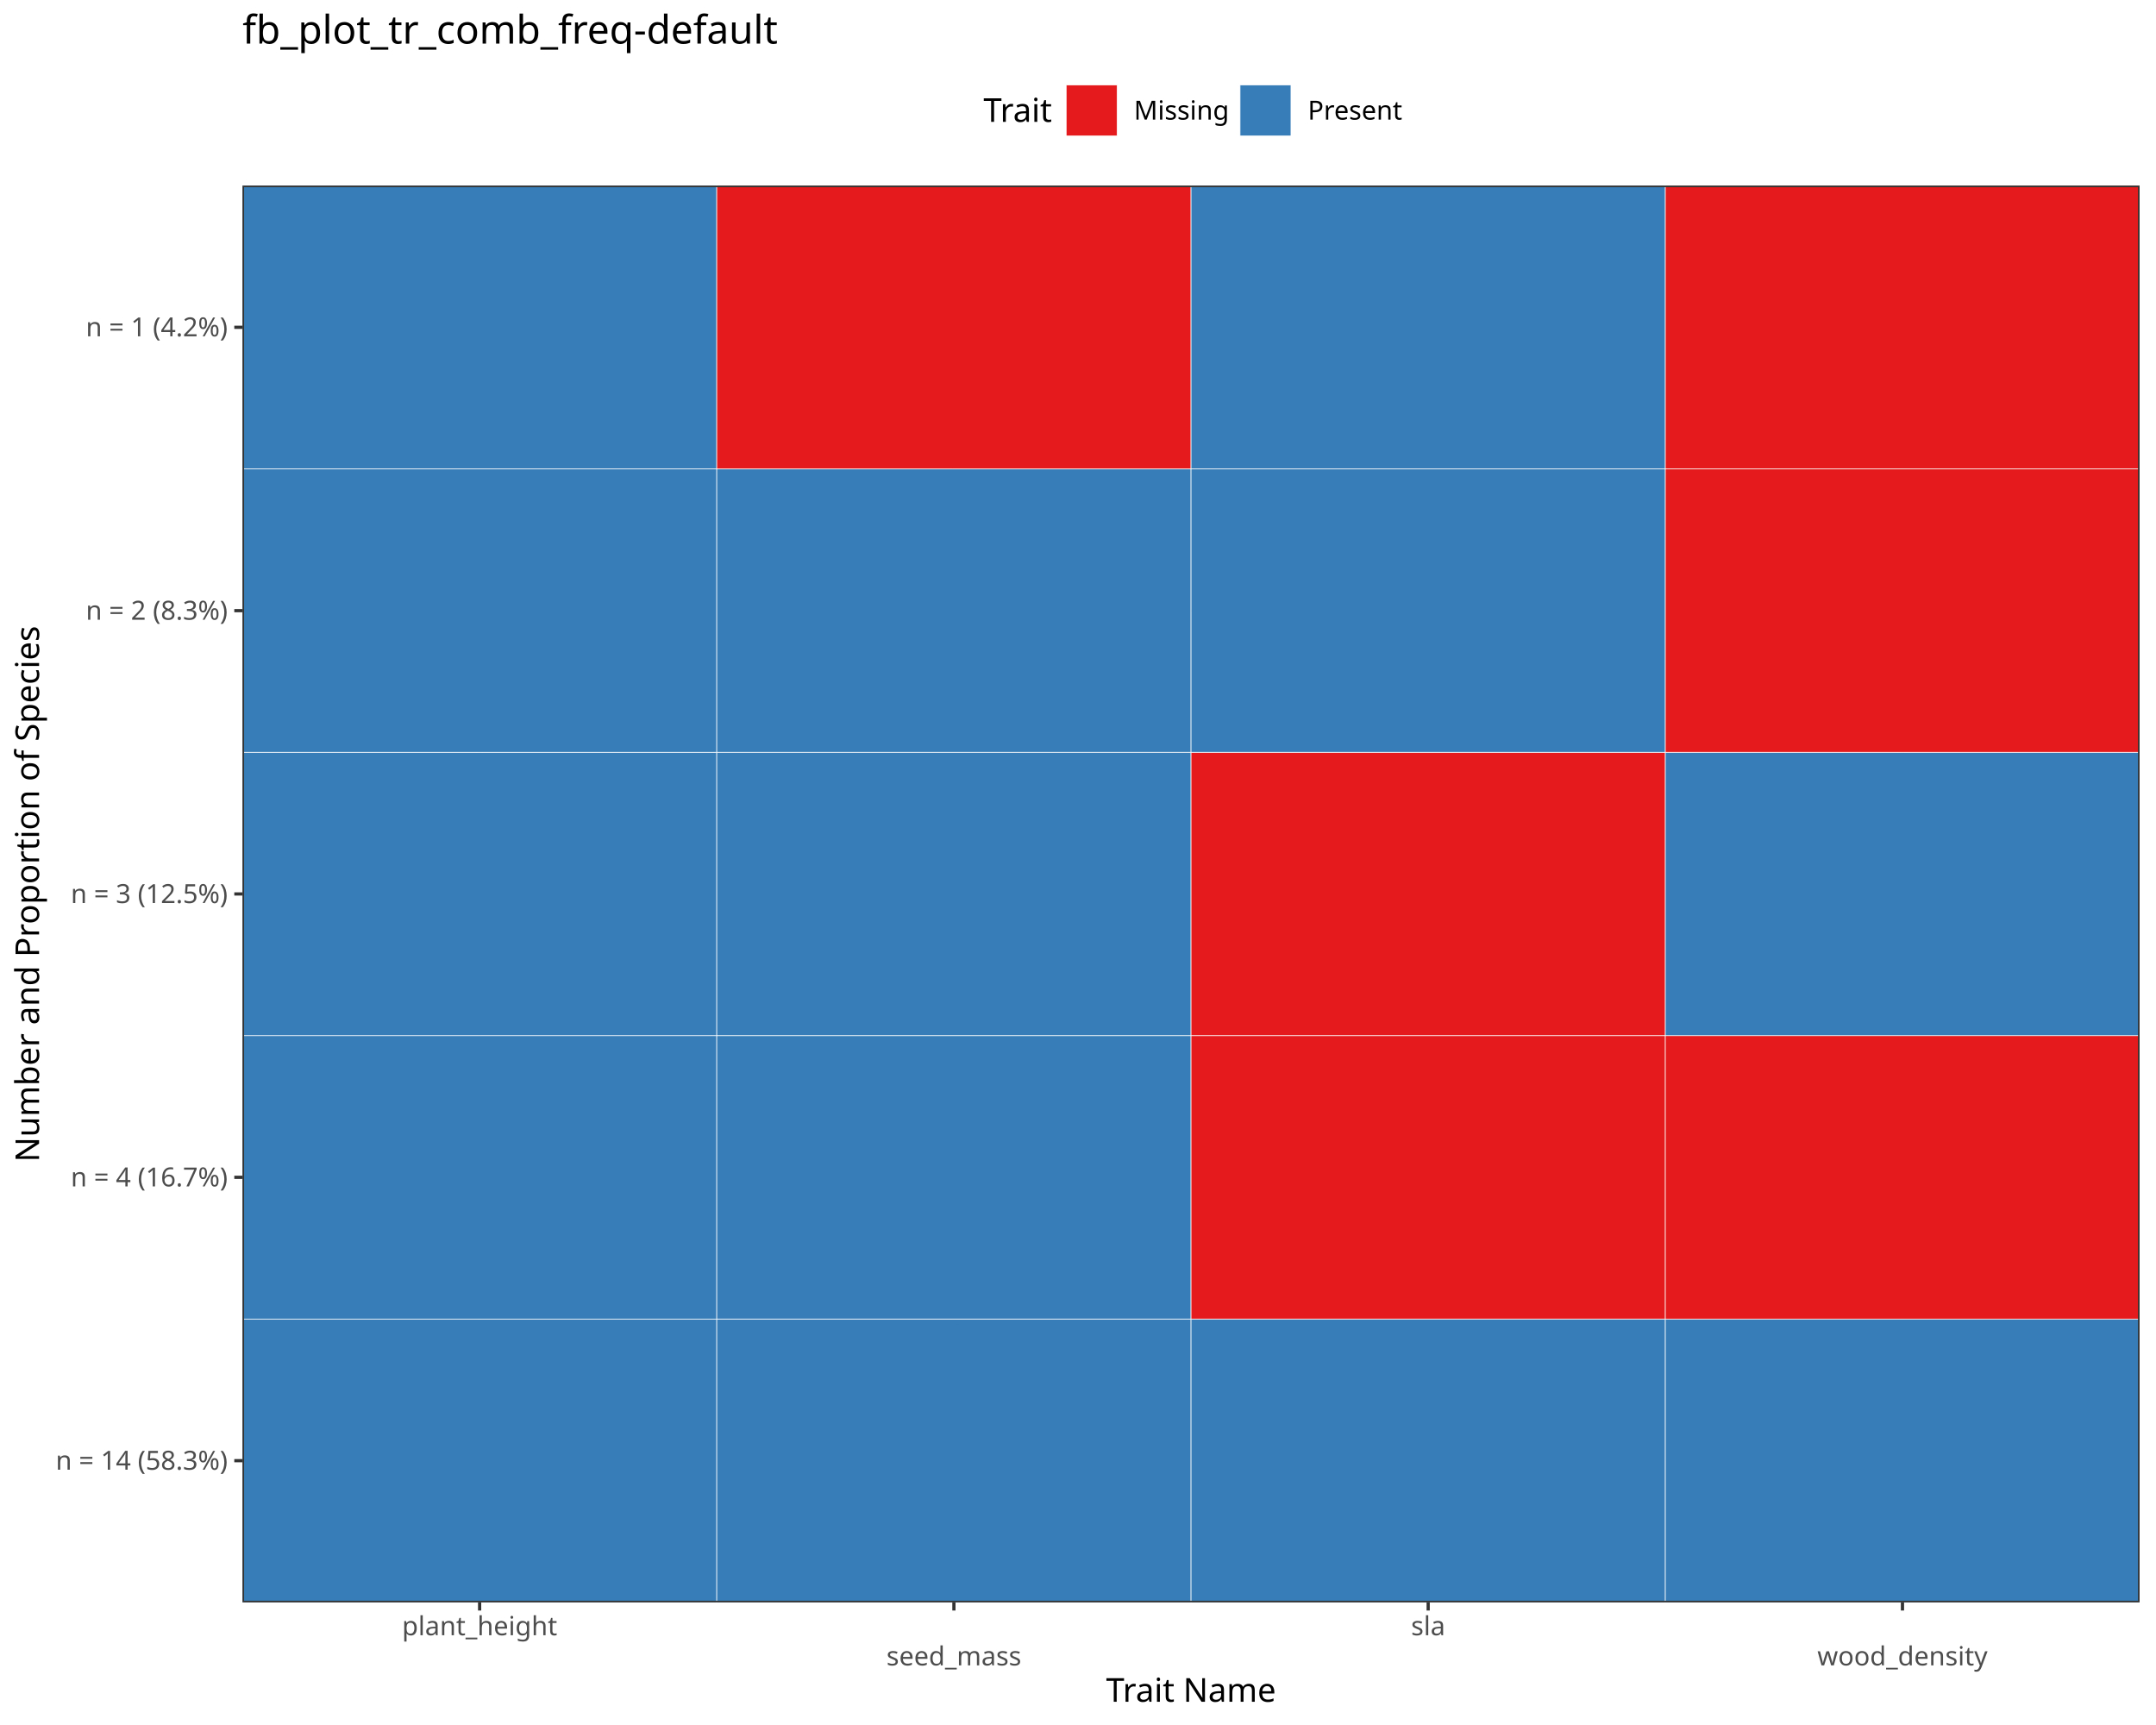
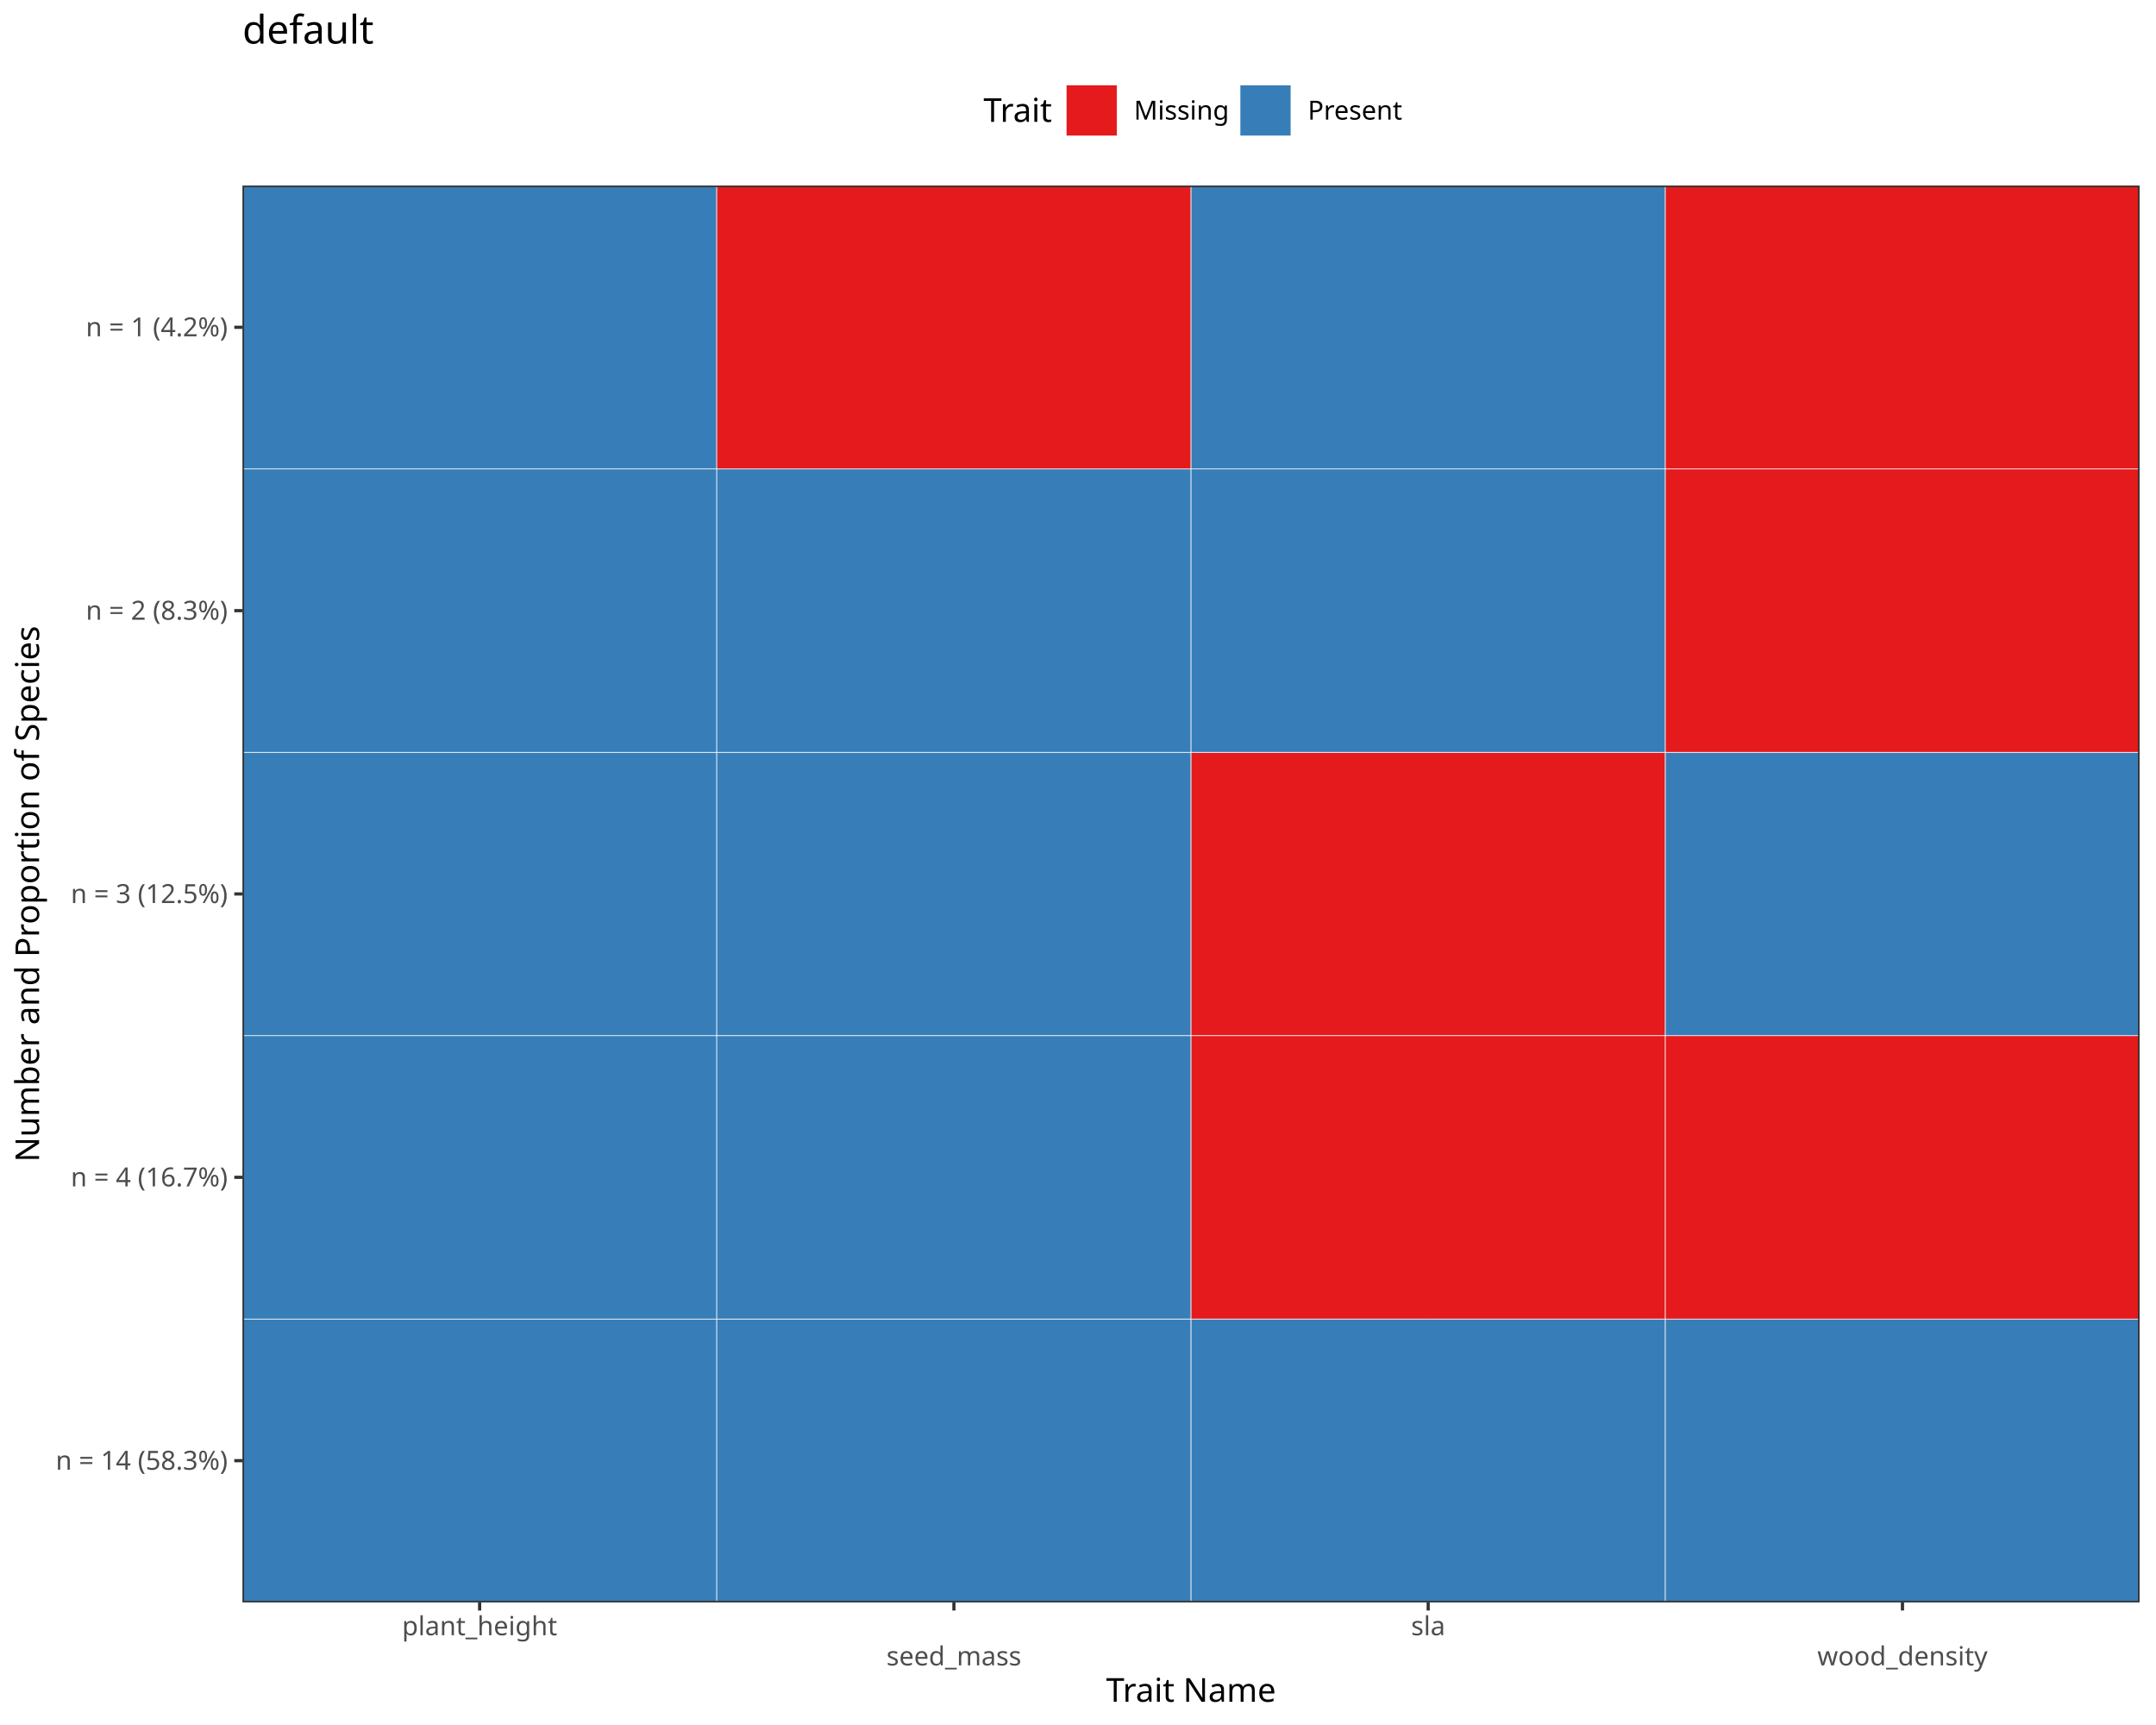
<svg xmlns="http://www.w3.org/2000/svg" class="svglite" data-engine-version="2.0" width="720.00pt" height="576.00pt" viewBox="0 0 720.00 576.00">
  <defs>
    <style type="text/css">
    .svglite line, .svglite polyline, .svglite polygon, .svglite path, .svglite rect, .svglite circle {
      fill: none;
      stroke: #000000;
      stroke-linecap: round;
      stroke-linejoin: round;
      stroke-miterlimit: 10.00;
    }
  </style>
  </defs>
  <rect width="100%" height="100%" style="stroke: none; fill: #FFFFFF;" />
  <defs>
    <clipPath id="cpMC4wMHw3MjAuMDB8MC4wMHw1NzYuMDA=">
      <rect x="0.00" y="0.00" width="720.00" height="576.00" />
    </clipPath>
  </defs>
  <g clip-path="url(#cpMC4wMHw3MjAuMDB8MC4wMHw1NzYuMDA=)">
    <rect x="0.00" y="0.00" width="720.00" height="576.00" style="stroke-width: 1.07; stroke: #FFFFFF; fill: #FFFFFF;" />
  </g>
  <defs>
    <clipPath id="cpODAuOTh8NzE0LjUyfDYxLjk4fDUzNS4wNA==">
      <rect x="80.98" y="61.98" width="633.54" height="473.06" />
    </clipPath>
  </defs>
  <g clip-path="url(#cpODAuOTh8NzE0LjUyfDYxLjk4fDUzNS4wNA==)">
    <rect x="80.98" y="61.98" width="633.54" height="473.06" style="stroke-width: 1.07; stroke: none; fill: #FFFFFF;" />
    <polyline points="80.98,487.73 714.52,487.73 " style="stroke-width: 1.07; stroke: #EBEBEB; stroke-linecap: butt;" />
    <polyline points="80.98,393.12 714.52,393.12 " style="stroke-width: 1.07; stroke: #EBEBEB; stroke-linecap: butt;" />
    <polyline points="80.98,298.51 714.52,298.51 " style="stroke-width: 1.07; stroke: #EBEBEB; stroke-linecap: butt;" />
    <polyline points="80.98,203.90 714.52,203.90 " style="stroke-width: 1.07; stroke: #EBEBEB; stroke-linecap: butt;" />
    <polyline points="80.98,109.29 714.52,109.29 " style="stroke-width: 1.07; stroke: #EBEBEB; stroke-linecap: butt;" />
    <polyline points="160.17,535.04 160.17,61.98 " style="stroke-width: 1.07; stroke: #EBEBEB; stroke-linecap: butt;" />
    <polyline points="318.56,535.04 318.56,61.98 " style="stroke-width: 1.07; stroke: #EBEBEB; stroke-linecap: butt;" />
    <polyline points="476.94,535.04 476.94,61.98 " style="stroke-width: 1.07; stroke: #EBEBEB; stroke-linecap: butt;" />
    <polyline points="635.33,535.04 635.33,61.98 " style="stroke-width: 1.07; stroke: #EBEBEB; stroke-linecap: butt;" />
    <rect x="80.98" y="440.43" width="158.39" height="94.61" style="stroke-width: 0.21; stroke: #FFFFFF; stroke-linecap: butt; stroke-linejoin: miter; fill: #377EB8;" />
    <rect x="239.36" y="440.43" width="158.39" height="94.61" style="stroke-width: 0.21; stroke: #FFFFFF; stroke-linecap: butt; stroke-linejoin: miter; fill: #377EB8;" />
    <rect x="397.75" y="440.43" width="158.39" height="94.61" style="stroke-width: 0.21; stroke: #FFFFFF; stroke-linecap: butt; stroke-linejoin: miter; fill: #377EB8;" />
    <rect x="556.14" y="440.43" width="158.39" height="94.61" style="stroke-width: 0.21; stroke: #FFFFFF; stroke-linecap: butt; stroke-linejoin: miter; fill: #377EB8;" />
    <rect x="80.98" y="345.82" width="158.39" height="94.61" style="stroke-width: 0.21; stroke: #FFFFFF; stroke-linecap: butt; stroke-linejoin: miter; fill: #377EB8;" />
    <rect x="239.36" y="345.82" width="158.39" height="94.61" style="stroke-width: 0.21; stroke: #FFFFFF; stroke-linecap: butt; stroke-linejoin: miter; fill: #377EB8;" />
    <rect x="397.75" y="345.82" width="158.39" height="94.61" style="stroke-width: 0.21; stroke: #FFFFFF; stroke-linecap: butt; stroke-linejoin: miter; fill: #E41A1C;" />
    <rect x="556.14" y="345.82" width="158.39" height="94.61" style="stroke-width: 0.21; stroke: #FFFFFF; stroke-linecap: butt; stroke-linejoin: miter; fill: #E41A1C;" />
    <rect x="80.98" y="251.20" width="158.39" height="94.61" style="stroke-width: 0.21; stroke: #FFFFFF; stroke-linecap: butt; stroke-linejoin: miter; fill: #377EB8;" />
    <rect x="239.36" y="251.20" width="158.39" height="94.61" style="stroke-width: 0.21; stroke: #FFFFFF; stroke-linecap: butt; stroke-linejoin: miter; fill: #377EB8;" />
    <rect x="397.75" y="251.20" width="158.39" height="94.61" style="stroke-width: 0.21; stroke: #FFFFFF; stroke-linecap: butt; stroke-linejoin: miter; fill: #E41A1C;" />
    <rect x="556.14" y="251.20" width="158.39" height="94.61" style="stroke-width: 0.21; stroke: #FFFFFF; stroke-linecap: butt; stroke-linejoin: miter; fill: #377EB8;" />
    <rect x="80.98" y="156.59" width="158.39" height="94.61" style="stroke-width: 0.21; stroke: #FFFFFF; stroke-linecap: butt; stroke-linejoin: miter; fill: #377EB8;" />
    <rect x="239.36" y="156.59" width="158.39" height="94.61" style="stroke-width: 0.21; stroke: #FFFFFF; stroke-linecap: butt; stroke-linejoin: miter; fill: #377EB8;" />
    <rect x="397.75" y="156.59" width="158.39" height="94.61" style="stroke-width: 0.21; stroke: #FFFFFF; stroke-linecap: butt; stroke-linejoin: miter; fill: #377EB8;" />
    <rect x="556.14" y="156.59" width="158.39" height="94.61" style="stroke-width: 0.21; stroke: #FFFFFF; stroke-linecap: butt; stroke-linejoin: miter; fill: #E41A1C;" />
    <rect x="80.98" y="61.98" width="158.39" height="94.61" style="stroke-width: 0.21; stroke: #FFFFFF; stroke-linecap: butt; stroke-linejoin: miter; fill: #377EB8;" />
    <rect x="239.36" y="61.98" width="158.39" height="94.61" style="stroke-width: 0.21; stroke: #FFFFFF; stroke-linecap: butt; stroke-linejoin: miter; fill: #E41A1C;" />
    <rect x="397.75" y="61.98" width="158.39" height="94.61" style="stroke-width: 0.21; stroke: #FFFFFF; stroke-linecap: butt; stroke-linejoin: miter; fill: #377EB8;" />
    <rect x="556.14" y="61.98" width="158.39" height="94.61" style="stroke-width: 0.21; stroke: #FFFFFF; stroke-linecap: butt; stroke-linejoin: miter; fill: #E41A1C;" />
    <rect x="80.98" y="61.98" width="633.54" height="473.06" style="stroke-width: 1.07; stroke: #333333;" />
  </g>
  <g clip-path="url(#cpMC4wMHw3MjAuMDB8MC4wMHw1NzYuMDA=)">
    <text x="76.05" y="490.76" text-anchor="end" style="font-size: 8.80px; fill: #4D4D4D; font-family: sans;" textLength="57.97px" lengthAdjust="spacingAndGlyphs">n = 14 (58.3%)</text>
    <text x="76.05" y="396.15" text-anchor="end" style="font-size: 8.80px; fill: #4D4D4D; font-family: sans;" textLength="53.08px" lengthAdjust="spacingAndGlyphs">n = 4 (16.7%)</text>
    <text x="76.05" y="301.54" text-anchor="end" style="font-size: 8.80px; fill: #4D4D4D; font-family: sans;" textLength="53.08px" lengthAdjust="spacingAndGlyphs">n = 3 (12.5%)</text>
    <text x="76.05" y="206.93" text-anchor="end" style="font-size: 8.80px; fill: #4D4D4D; font-family: sans;" textLength="48.19px" lengthAdjust="spacingAndGlyphs">n = 2 (8.3%)</text>
    <text x="76.05" y="112.31" text-anchor="end" style="font-size: 8.80px; fill: #4D4D4D; font-family: sans;" textLength="48.19px" lengthAdjust="spacingAndGlyphs">n = 1 (4.2%)</text>
    <polyline points="78.24,487.73 80.98,487.73 " style="stroke-width: 1.07; stroke: #333333; stroke-linecap: butt;" />
    <polyline points="78.24,393.12 80.98,393.12 " style="stroke-width: 1.07; stroke: #333333; stroke-linecap: butt;" />
    <polyline points="78.24,298.51 80.98,298.51 " style="stroke-width: 1.07; stroke: #333333; stroke-linecap: butt;" />
    <polyline points="78.24,203.90 80.98,203.90 " style="stroke-width: 1.07; stroke: #333333; stroke-linecap: butt;" />
    <polyline points="78.24,109.29 80.98,109.29 " style="stroke-width: 1.07; stroke: #333333; stroke-linecap: butt;" />
    <polyline points="160.17,537.78 160.17,535.04 " style="stroke-width: 1.07; stroke: #333333; stroke-linecap: butt;" />
    <polyline points="318.56,537.78 318.56,535.04 " style="stroke-width: 1.07; stroke: #333333; stroke-linecap: butt;" />
    <polyline points="476.94,537.78 476.94,535.04 " style="stroke-width: 1.07; stroke: #333333; stroke-linecap: butt;" />
    <polyline points="635.33,537.78 635.33,535.04 " style="stroke-width: 1.07; stroke: #333333; stroke-linecap: butt;" />
    <text x="160.17" y="546.03" text-anchor="middle" style="font-size: 8.80px; fill: #4D4D4D; font-family: sans;" textLength="47.95px" lengthAdjust="spacingAndGlyphs">plant_height</text>
    <text x="476.94" y="546.03" text-anchor="middle" style="font-size: 8.80px; fill: #4D4D4D; font-family: sans;" textLength="11.25px" lengthAdjust="spacingAndGlyphs">sla</text>
    <text x="318.56" y="556.10" text-anchor="middle" style="font-size: 8.80px; fill: #4D4D4D; font-family: sans;" textLength="45.02px" lengthAdjust="spacingAndGlyphs">seed_mass</text>
    <text x="635.33" y="556.10" text-anchor="middle" style="font-size: 8.80px; fill: #4D4D4D; font-family: sans;" textLength="53.82px" lengthAdjust="spacingAndGlyphs">wood_density</text>
    <text x="397.75" y="568.24" text-anchor="middle" style="font-size: 11.00px; font-family: sans;" textLength="54.40px" lengthAdjust="spacingAndGlyphs">Trait Name</text>
    <text transform="translate(13.05,298.51) rotate(-90)" text-anchor="middle" style="font-size: 11.00px; font-family: sans;" textLength="168.78px" lengthAdjust="spacingAndGlyphs">Number and Proportion of Species</text>
    <rect x="322.95" y="22.78" width="149.61" height="28.24" style="stroke-width: 1.07; stroke: none; fill: #FFFFFF;" />
    <text x="328.43" y="40.69" style="font-size: 11.00px; font-family: sans;" textLength="22.00px" lengthAdjust="spacingAndGlyphs">Trait</text>
    <rect x="355.90" y="28.26" width="17.28" height="17.28" style="stroke-width: 1.07; stroke: none; fill: #FFFFFF;" />
    <rect x="356.05" y="28.40" width="17.00" height="17.00" style="stroke-width: 0.21; stroke: #FFFFFF; stroke-linecap: butt; stroke-linejoin: miter; fill: #E41A1C;" />
    <rect x="413.98" y="28.26" width="17.28" height="17.28" style="stroke-width: 1.07; stroke: none; fill: #FFFFFF;" />
    <rect x="414.12" y="28.40" width="17.00" height="17.00" style="stroke-width: 0.21; stroke: #FFFFFF; stroke-linecap: butt; stroke-linejoin: miter; fill: #377EB8;" />
    <text x="378.66" y="39.93" style="font-size: 8.80px; font-family: sans;" textLength="29.84px" lengthAdjust="spacingAndGlyphs">Missing</text>
    <text x="436.74" y="39.93" style="font-size: 8.80px; font-family: sans;" textLength="30.33px" lengthAdjust="spacingAndGlyphs">Present</text>
-     <text x="80.98" y="14.56" style="font-size: 13.20px; font-family: sans;" textLength="168.78px" lengthAdjust="spacingAndGlyphs">fb_plot_tr_comb_freq-default</text>
+     <text x="80.98" y="14.56" style="font-size: 13.20px; font-family: sans;" textLength="39.63px" lengthAdjust="spacingAndGlyphs">default</text>
  </g>
</svg>
